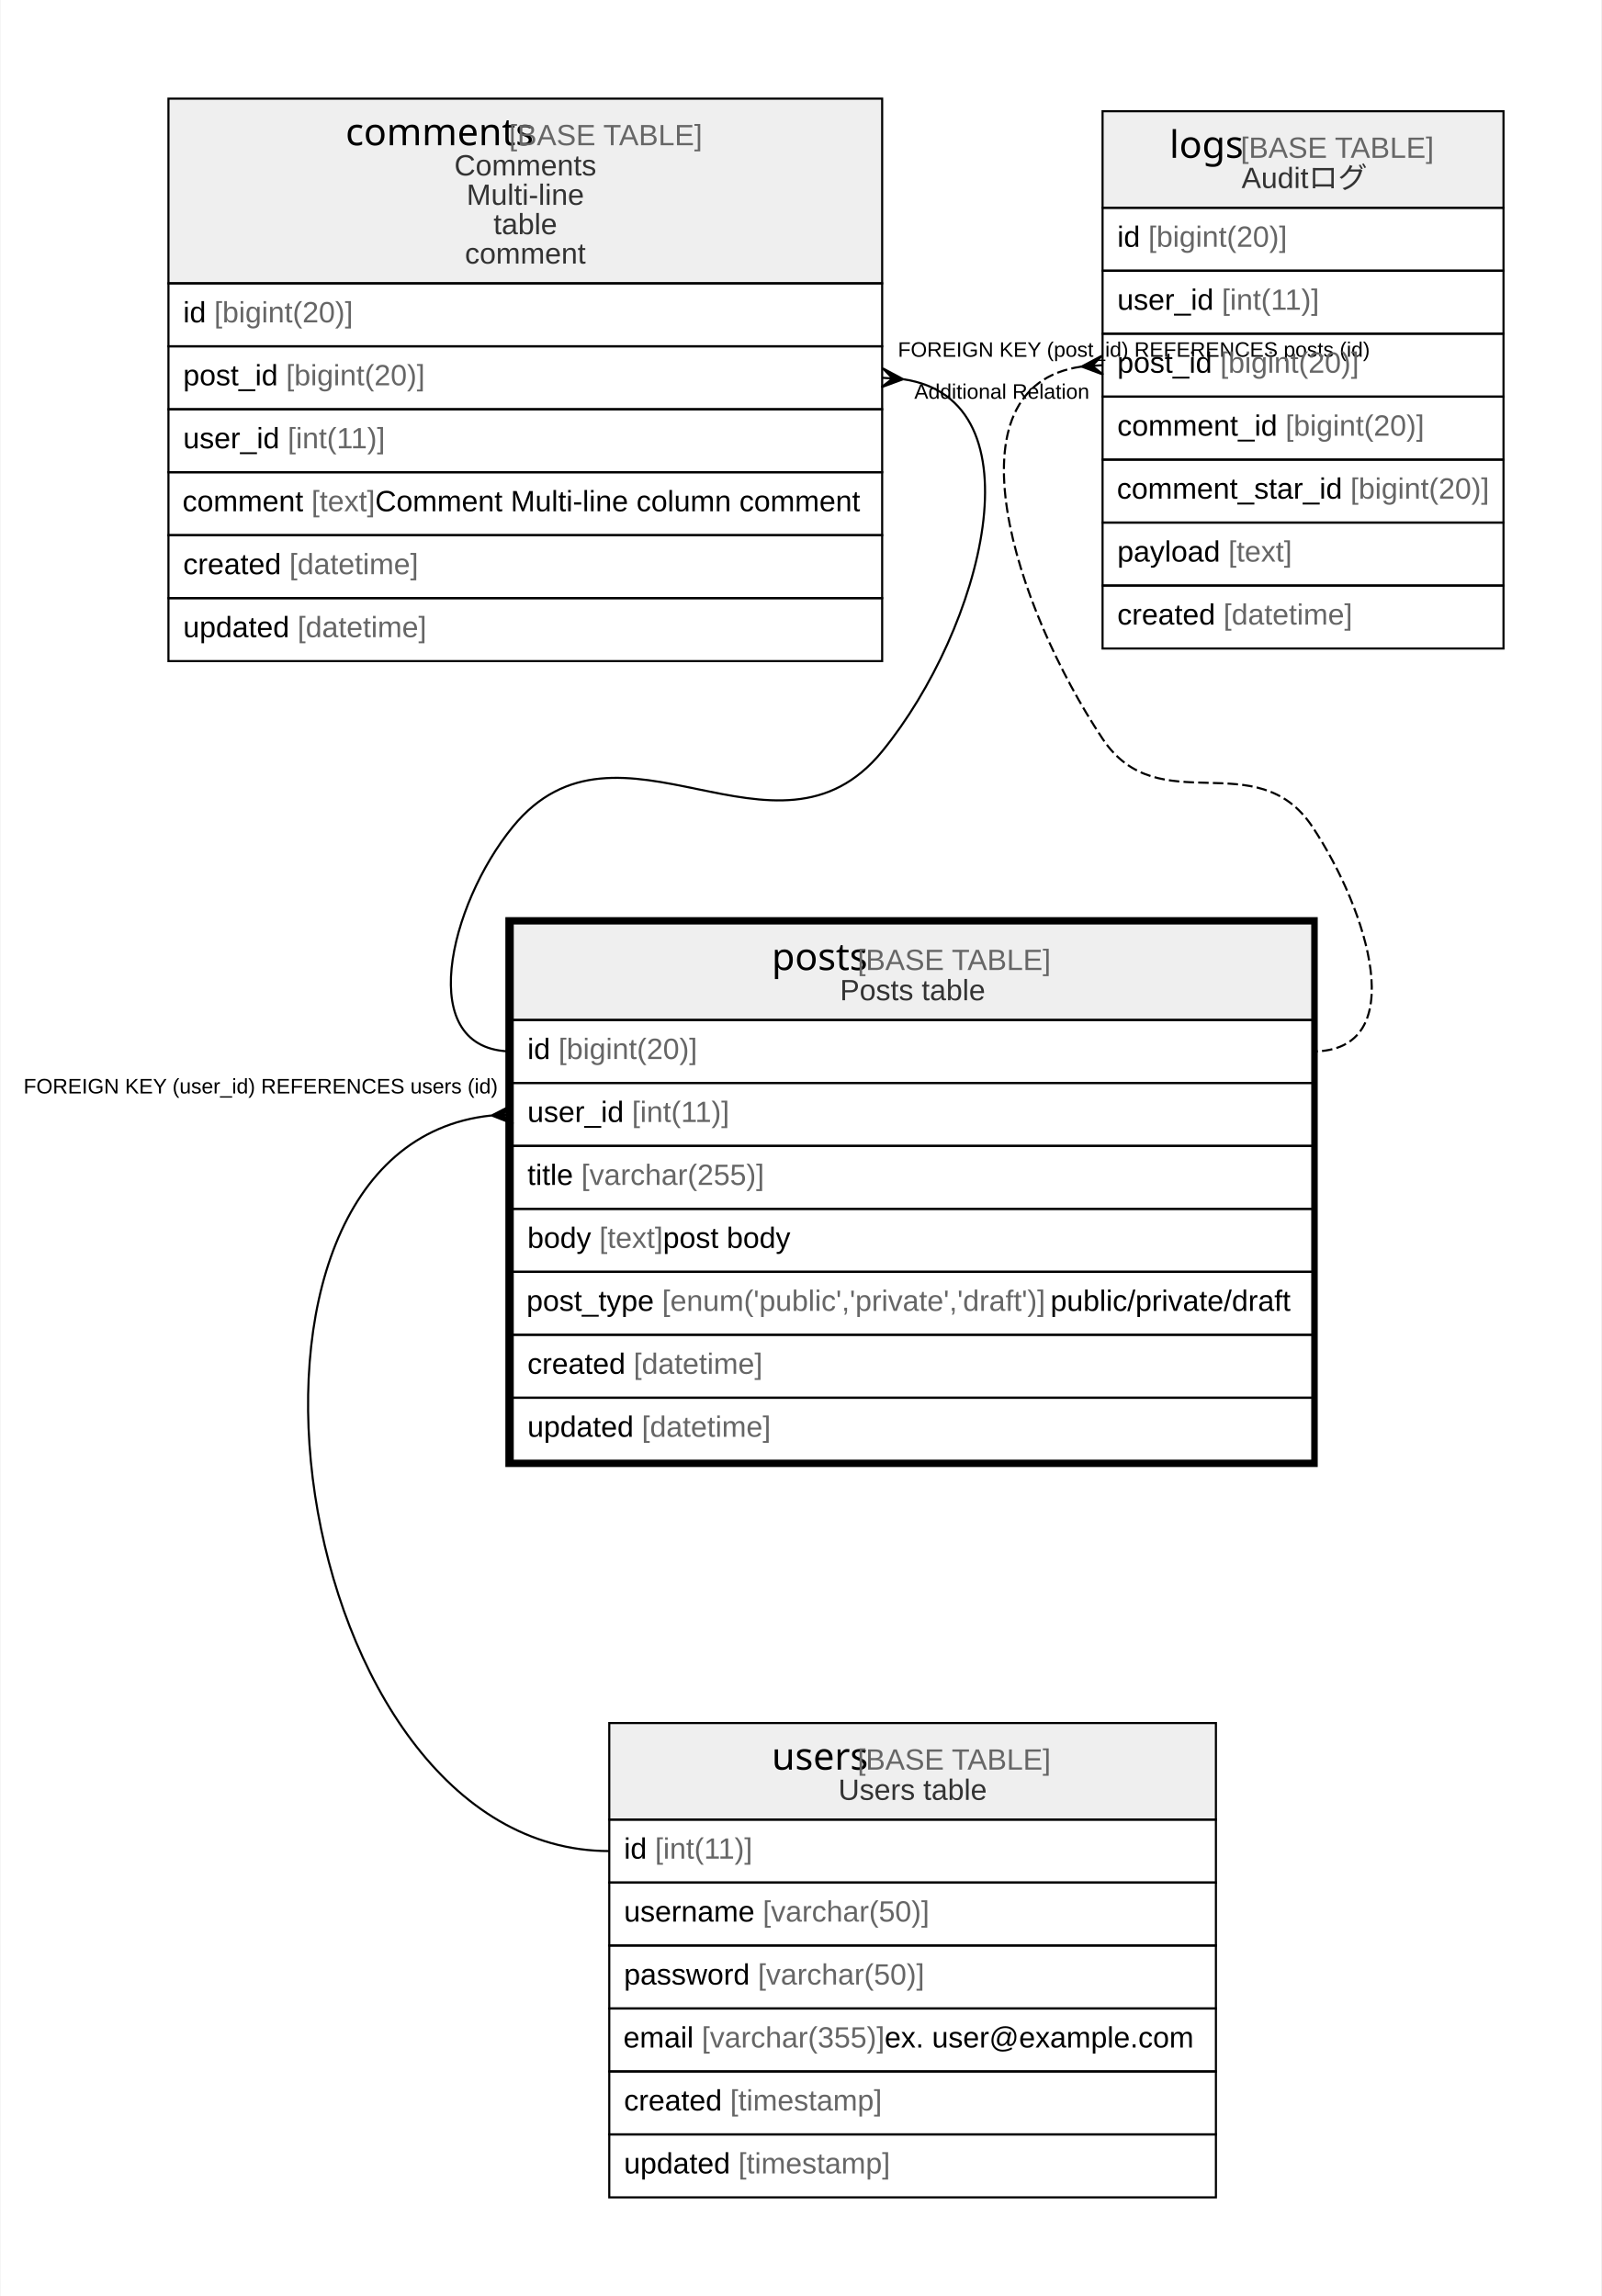
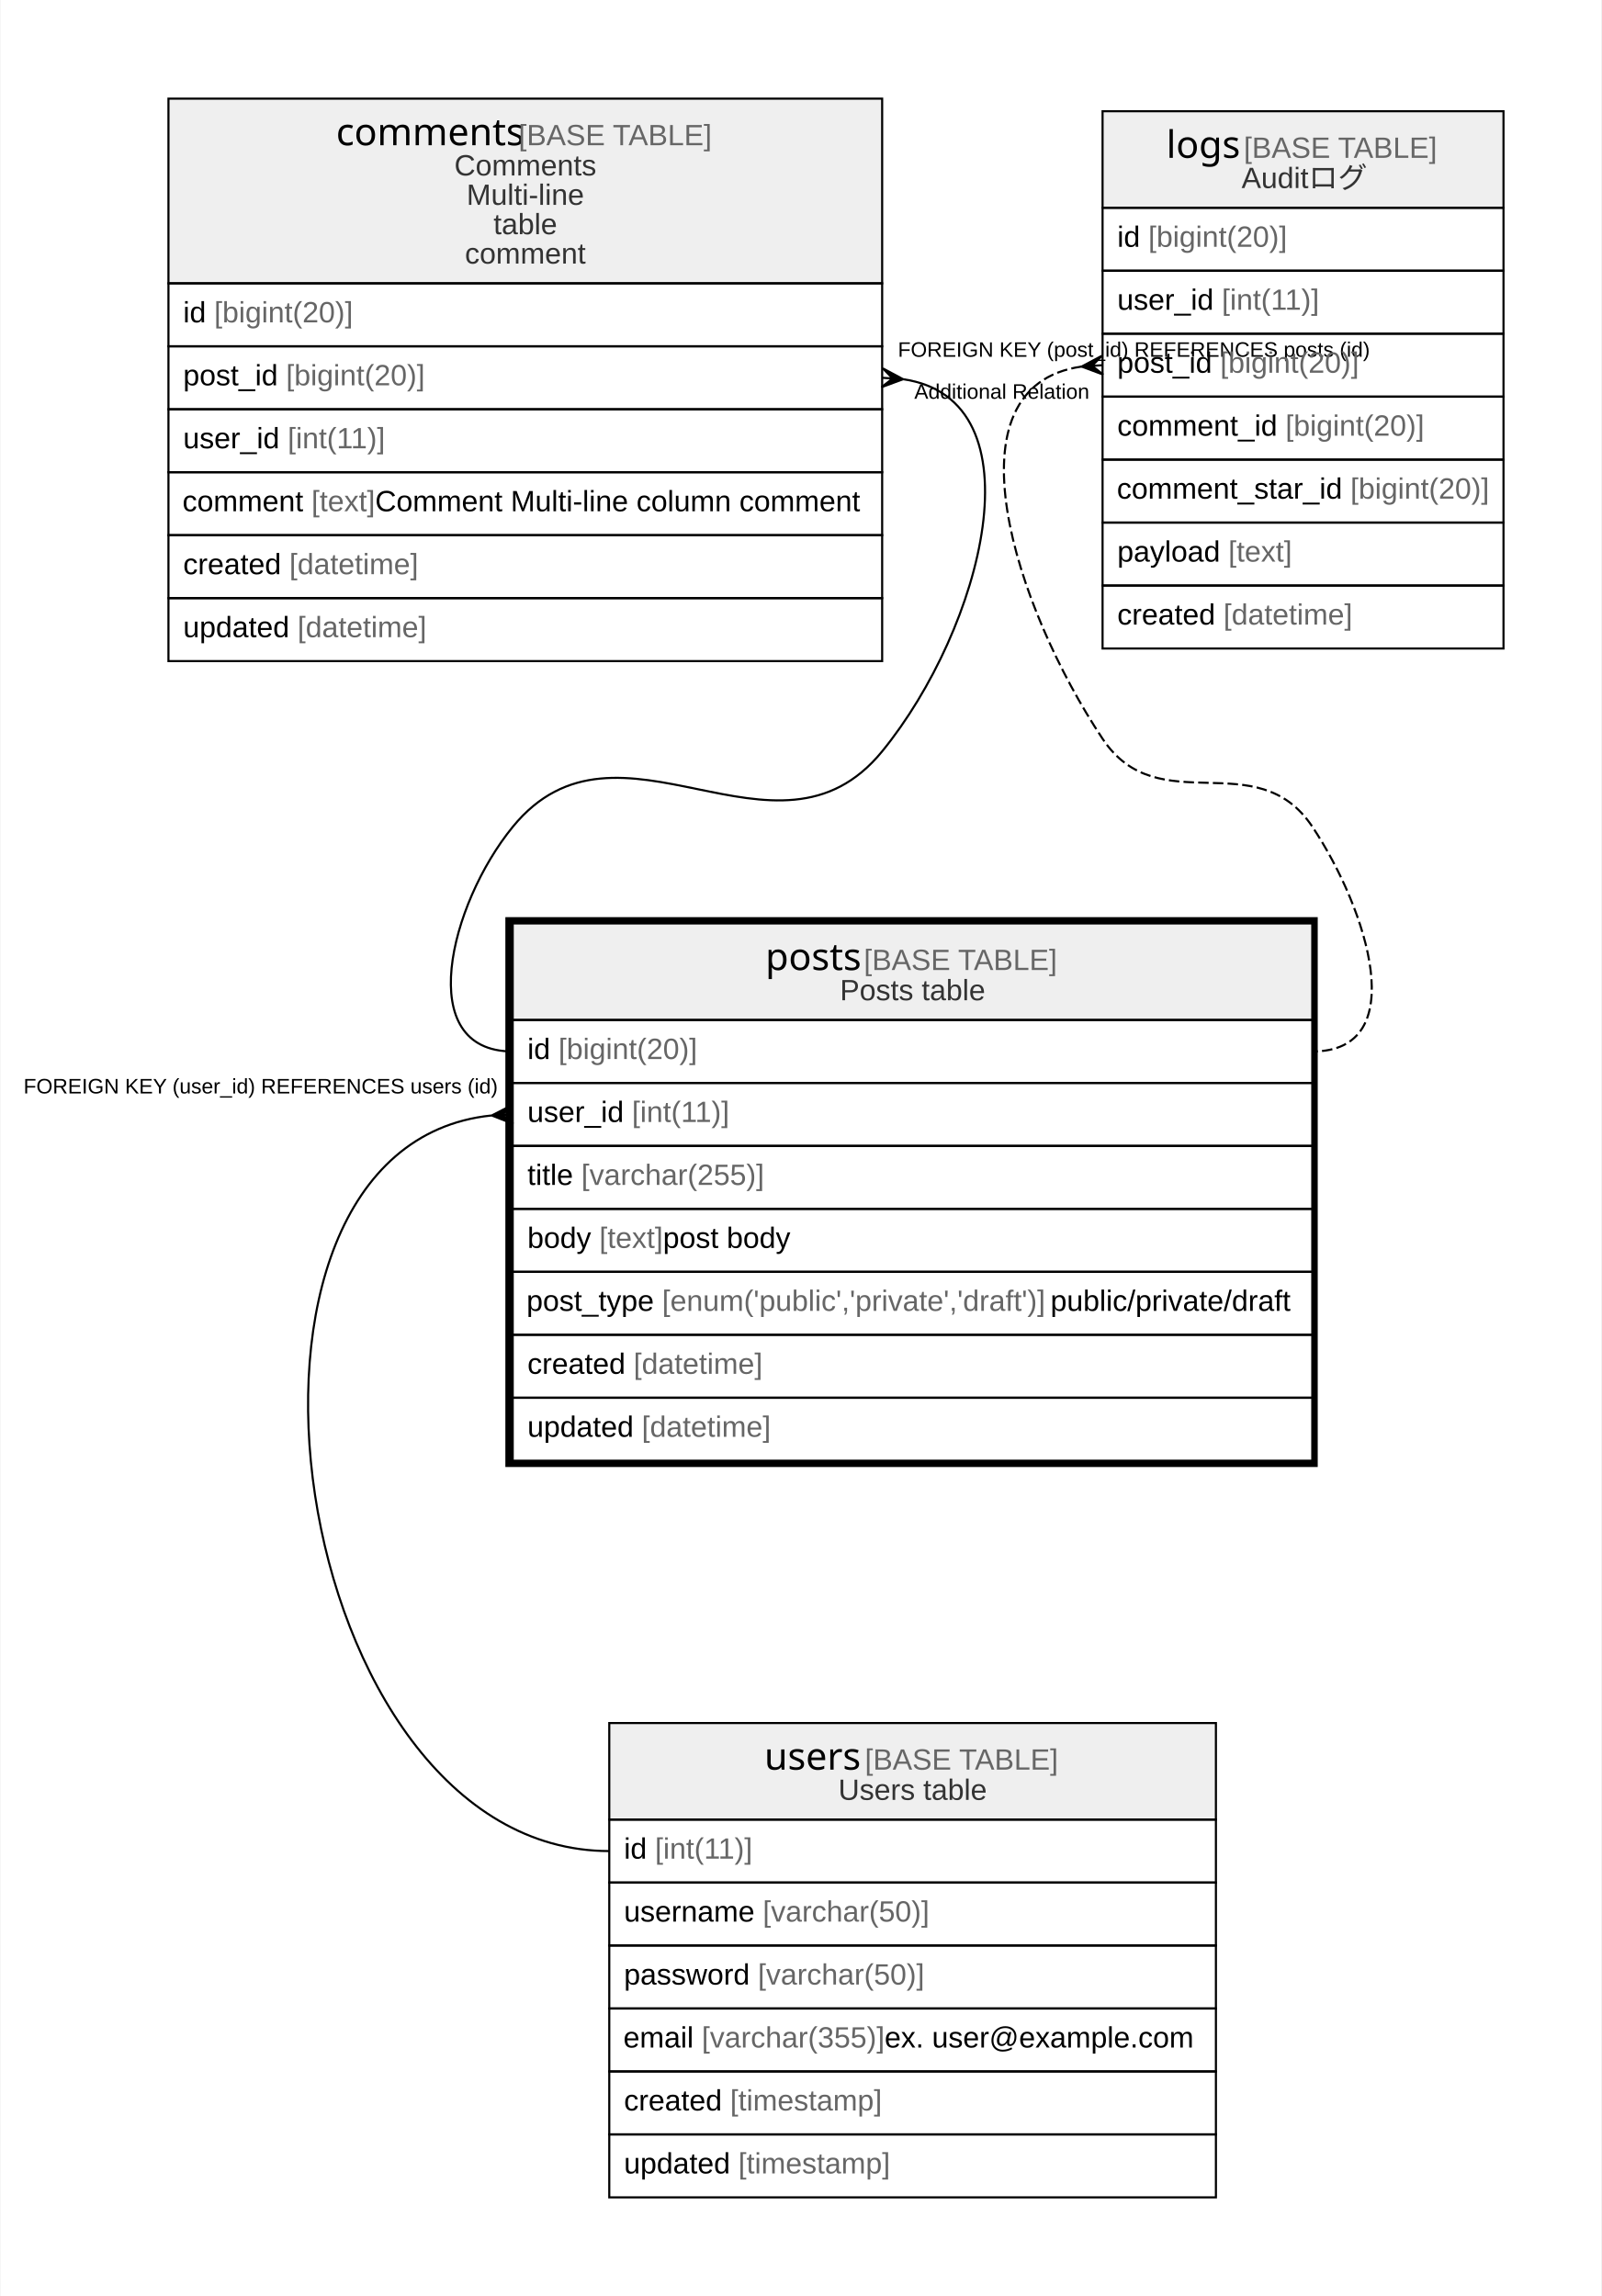
<svg xmlns="http://www.w3.org/2000/svg" width="763pt" height="1094pt" viewBox="0.00 0.00 762.50 1094.00">
  <g id="graph0" class="graph" transform="scale(1 1) rotate(0) translate(4 1090)">
    <polygon fill="#ffffff" stroke="transparent" points="-4,4 -4,-1090 758.5,-1090 758.5,4 -4,4" />
    <g id="node1" class="node">
      <polygon fill="#efefef" stroke="transparent" points="240,-604 240,-650 621,-650 621,-604 240,-604" />
      <polygon fill="none" stroke="#000000" points="240,-604 240,-650 621,-650 621,-604 240,-604" />
-       <text text-anchor="start" x="363.372" y="-627.8" font-family="Bold" font-size="18.00" fill="#000000">posts</text>
-       <text text-anchor="start" x="400.374" y="-627.8" font-family="Arial" font-size="14.00" fill="#000000"> </text>
-       <text text-anchor="start" x="404.265" y="-627.8" font-family="Arial" font-size="14.00" fill="#666666">[BASE TABLE]</text>
+       <text text-anchor="start" x="360.366" y="-627.8" font-family="Arial Bold" font-size="18.00" fill="#000000">posts</text>
+       <text text-anchor="start" x="403.38" y="-627.8" font-family="Arial" font-size="14.00" fill="#000000"> </text>
+       <text text-anchor="start" x="407.271" y="-627.8" font-family="Arial" font-size="14.00" fill="#666666">[BASE TABLE]</text>
      <text text-anchor="start" x="395.877" y="-613.4" font-family="Arial" font-size="14.00" fill="#333333">Posts table</text>
      <polygon fill="none" stroke="#000000" points="240,-574 240,-604 621,-604 621,-574 240,-574" />
      <text text-anchor="start" x="247" y="-585.4" font-family="Arial" font-size="14.00" fill="#000000">id </text>
      <text text-anchor="start" x="261.78" y="-585.4" font-family="Arial" font-size="14.00" fill="#666666">[bigint(20)]</text>
      <polygon fill="none" stroke="#000000" points="240,-544 240,-574 621,-574 621,-544 240,-544" />
      <text text-anchor="start" x="247" y="-555.4" font-family="Arial" font-size="14.00" fill="#000000">user_id </text>
      <text text-anchor="start" x="296.788" y="-555.4" font-family="Arial" font-size="14.00" fill="#666666">[int(11)]</text>
      <polygon fill="none" stroke="#000000" points="240,-514 240,-544 621,-544 621,-514 240,-514" />
      <text text-anchor="start" x="247" y="-525.4" font-family="Arial" font-size="14.00" fill="#000000">title </text>
      <text text-anchor="start" x="272.668" y="-525.4" font-family="Arial" font-size="14.00" fill="#666666">[varchar(255)]</text>
      <polygon fill="none" stroke="#000000" points="240,-484 240,-514 621,-514 621,-484 240,-484" />
      <text text-anchor="start" x="247" y="-495.4" font-family="Arial" font-size="14.00" fill="#000000">body </text>
      <text text-anchor="start" x="281.238" y="-495.4" font-family="Arial" font-size="14.00" fill="#666666">[text]</text>
      <text text-anchor="start" x="311.583" y="-495.4" font-family="Arial" font-size="14.00" fill="#000000"> post body</text>
      <polygon fill="none" stroke="#000000" points="240,-454 240,-484 621,-484 621,-454 240,-454" />
      <text text-anchor="start" x="246.574" y="-465.4" font-family="Arial" font-size="14.00" fill="#000000">post_type </text>
      <text text-anchor="start" x="311.159" y="-465.4" font-family="Arial" font-size="14.00" fill="#666666">[enum('public','private','draft')]</text>
      <text text-anchor="start" x="496.18" y="-465.4" font-family="Arial" font-size="14.00" fill="#000000"> public/private/draft</text>
      <polygon fill="none" stroke="#000000" points="240,-424 240,-454 621,-454 621,-424 240,-424" />
      <text text-anchor="start" x="247" y="-435.4" font-family="Arial" font-size="14.00" fill="#000000">created </text>
      <text text-anchor="start" x="297.572" y="-435.4" font-family="Arial" font-size="14.00" fill="#666666">[datetime]</text>
      <polygon fill="none" stroke="#000000" points="240,-394 240,-424 621,-424 621,-394 240,-394" />
      <text text-anchor="start" x="247" y="-405.4" font-family="Arial" font-size="14.00" fill="#000000">updated </text>
      <text text-anchor="start" x="301.477" y="-405.4" font-family="Arial" font-size="14.00" fill="#666666">[datetime]</text>
      <polygon fill="none" stroke="#000000" stroke-width="3" points="238,-392.5 238,-651.5 622,-651.5 622,-392.5 238,-392.5" />
    </g>
    <g id="node4" class="node">
      <polygon fill="#efefef" stroke="transparent" points="286,-223 286,-269 575,-269 575,-223 286,-223" />
      <polygon fill="none" stroke="#000000" points="286,-223 286,-269 575,-269 575,-223 286,-223" />
-       <text text-anchor="start" x="363.382" y="-246.8" font-family="Bold" font-size="18.00" fill="#000000">users</text>
-       <text text-anchor="start" x="400.365" y="-246.8" font-family="Arial" font-size="14.00" fill="#000000"> </text>
-       <text text-anchor="start" x="404.255" y="-246.8" font-family="Arial" font-size="14.00" fill="#666666">[BASE TABLE]</text>
+       <text text-anchor="start" x="359.871" y="-246.8" font-family="Arial Bold" font-size="18.00" fill="#000000">users</text>
+       <text text-anchor="start" x="403.875" y="-246.8" font-family="Arial" font-size="14.00" fill="#000000"> </text>
+       <text text-anchor="start" x="407.766" y="-246.8" font-family="Arial" font-size="14.00" fill="#666666">[BASE TABLE]</text>
      <text text-anchor="start" x="395.107" y="-232.4" font-family="Arial" font-size="14.00" fill="#333333">Users table</text>
      <polygon fill="none" stroke="#000000" points="286,-193 286,-223 575,-223 575,-193 286,-193" />
      <text text-anchor="start" x="293" y="-204.4" font-family="Arial" font-size="14.00" fill="#000000">id </text>
      <text text-anchor="start" x="307.78" y="-204.4" font-family="Arial" font-size="14.00" fill="#666666">[int(11)]</text>
      <polygon fill="none" stroke="#000000" points="286,-163 286,-193 575,-193 575,-163 286,-163" />
      <text text-anchor="start" x="293" y="-174.4" font-family="Arial" font-size="14.00" fill="#000000">username </text>
      <text text-anchor="start" x="359.125" y="-174.4" font-family="Arial" font-size="14.00" fill="#666666">[varchar(50)]</text>
      <polygon fill="none" stroke="#000000" points="286,-133 286,-163 575,-163 575,-133 286,-133" />
      <text text-anchor="start" x="293" y="-144.4" font-family="Arial" font-size="14.00" fill="#000000">password </text>
      <text text-anchor="start" x="356.788" y="-144.4" font-family="Arial" font-size="14.00" fill="#666666">[varchar(50)]</text>
      <polygon fill="none" stroke="#000000" points="286,-103 286,-133 575,-133 575,-103 286,-103" />
      <text text-anchor="start" x="292.716" y="-114.4" font-family="Arial" font-size="14.00" fill="#000000">email </text>
      <text text-anchor="start" x="330.045" y="-114.4" font-family="Arial" font-size="14.00" fill="#666666">[varchar(355)]</text>
      <text text-anchor="start" x="417.164" y="-114.4" font-family="Arial" font-size="14.00" fill="#000000"> ex. user@example.com</text>
      <polygon fill="none" stroke="#000000" points="286,-73 286,-103 575,-103 575,-73 286,-73" />
      <text text-anchor="start" x="293" y="-84.4" font-family="Arial" font-size="14.00" fill="#000000">created </text>
      <text text-anchor="start" x="343.572" y="-84.4" font-family="Arial" font-size="14.00" fill="#666666">[timestamp]</text>
      <polygon fill="none" stroke="#000000" points="286,-43 286,-73 575,-73 575,-43 286,-43" />
      <text text-anchor="start" x="293" y="-54.4" font-family="Arial" font-size="14.00" fill="#000000">updated </text>
      <text text-anchor="start" x="347.477" y="-54.4" font-family="Arial" font-size="14.00" fill="#666666">[timestamp]</text>
    </g>
    <g id="edge3" class="edge">
      <path fill="none" stroke="#000000" d="M229.705,-558.477C84.789,-543.409 132.2,-208 286,-208" />
      <polygon fill="#000000" stroke="#000000" points="230.013,-558.492 239.772,-563.494 235.006,-558.746 240,-559 240,-559 240,-559 235.006,-558.746 240.228,-554.506 230.013,-558.492 230.013,-558.492" />
      <text text-anchor="start" x="6.945" y="-569" font-family="Arial" font-size="10.00" fill="#000000">FOREIGN KEY (user_id) REFERENCES users (id)</text>
    </g>
    <g id="node2" class="node">
      <polygon fill="#efefef" stroke="transparent" points="76,-955 76,-1043 416,-1043 416,-955 76,-955" />
      <polygon fill="none" stroke="#000000" points="76,-955 76,-1043 416,-1043 416,-955 76,-955" />
-       <text text-anchor="start" x="160.38" y="-1020.8" font-family="Bold" font-size="18.00" fill="#000000">comments</text>
-       <text text-anchor="start" x="234.367" y="-1020.8" font-family="Arial" font-size="14.00" fill="#000000"> </text>
-       <text text-anchor="start" x="238.257" y="-1020.8" font-family="Arial" font-size="14.00" fill="#666666">[BASE TABLE]</text>
+       <text text-anchor="start" x="155.87" y="-1020.8" font-family="Arial Bold" font-size="18.00" fill="#000000">comments</text>
+       <text text-anchor="start" x="238.876" y="-1020.8" font-family="Arial" font-size="14.00" fill="#000000"> </text>
+       <text text-anchor="start" x="242.766" y="-1020.8" font-family="Arial" font-size="14.00" fill="#666666">[BASE TABLE]</text>
      <text text-anchor="start" x="212.167" y="-1006.4" font-family="Arial" font-size="14.00" fill="#333333">Comments</text>
      <text text-anchor="start" x="218.007" y="-992.4" font-family="Arial" font-size="14.00" fill="#333333">Multi-line</text>
      <text text-anchor="start" x="230.827" y="-978.4" font-family="Arial" font-size="14.00" fill="#333333">table</text>
      <text text-anchor="start" x="217.22" y="-964.4" font-family="Arial" font-size="14.00" fill="#333333">comment</text>
      <polygon fill="none" stroke="#000000" points="76,-925 76,-955 416,-955 416,-925 76,-925" />
      <text text-anchor="start" x="83" y="-936.4" font-family="Arial" font-size="14.00" fill="#000000">id </text>
      <text text-anchor="start" x="97.78" y="-936.4" font-family="Arial" font-size="14.00" fill="#666666">[bigint(20)]</text>
      <polygon fill="none" stroke="#000000" points="76,-895 76,-925 416,-925 416,-895 76,-895" />
      <text text-anchor="start" x="83" y="-906.4" font-family="Arial" font-size="14.00" fill="#000000">post_id </text>
      <text text-anchor="start" x="132.018" y="-906.4" font-family="Arial" font-size="14.00" fill="#666666">[bigint(20)]</text>
      <polygon fill="none" stroke="#000000" points="76,-865 76,-895 416,-895 416,-865 76,-865" />
      <text text-anchor="start" x="83" y="-876.4" font-family="Arial" font-size="14.00" fill="#000000">user_id </text>
      <text text-anchor="start" x="132.788" y="-876.4" font-family="Arial" font-size="14.00" fill="#666666">[int(11)]</text>
      <polygon fill="none" stroke="#000000" points="76,-835 76,-865 416,-865 416,-835 76,-835" />
      <text text-anchor="start" x="82.658" y="-846.4" font-family="Arial" font-size="14.00" fill="#000000">comment </text>
      <text text-anchor="start" x="144.108" y="-846.4" font-family="Arial" font-size="14.00" fill="#666666">[text]</text>
      <text text-anchor="start" x="174.453" y="-846.4" font-family="Arial" font-size="14.00" fill="#000000"> Comment Multi-line column comment</text>
      <polygon fill="none" stroke="#000000" points="76,-805 76,-835 416,-835 416,-805 76,-805" />
      <text text-anchor="start" x="83" y="-816.4" font-family="Arial" font-size="14.00" fill="#000000">created </text>
      <text text-anchor="start" x="133.572" y="-816.4" font-family="Arial" font-size="14.00" fill="#666666">[datetime]</text>
      <polygon fill="none" stroke="#000000" points="76,-775 76,-805 416,-805 416,-775 76,-775" />
      <text text-anchor="start" x="83" y="-786.4" font-family="Arial" font-size="14.00" fill="#000000">updated </text>
      <text text-anchor="start" x="137.477" y="-786.4" font-family="Arial" font-size="14.00" fill="#666666">[datetime]</text>
    </g>
    <g id="edge1" class="edge">
      <path fill="none" stroke="#000000" d="M426.014,-909.309C492.455,-899.626 463.775,-790.536 416,-732 365.516,-670.145 290.484,-757.855 240,-696 209.931,-659.158 192.444,-589 240,-589" />
      <polygon fill="#000000" stroke="#000000" points="425.976,-909.312 415.69,-905.511 420.988,-909.656 416,-910 416,-910 416,-910 420.988,-909.656 416.31,-914.489 425.976,-909.312 425.976,-909.312" />
      <text text-anchor="start" x="423.495" y="-920" font-family="Arial" font-size="10.00" fill="#000000">FOREIGN KEY (post_id) REFERENCES posts (id)</text>
    </g>
    <g id="node3" class="node">
      <polygon fill="#efefef" stroke="transparent" points="521,-991 521,-1037 712,-1037 712,-991 521,-991" />
      <polygon fill="none" stroke="#000000" points="521,-991 521,-1037 712,-1037 712,-991 521,-991" />
-       <text text-anchor="start" x="552.872" y="-1014.8" font-family="Bold" font-size="18.00" fill="#000000">logs</text>
-       <text text-anchor="start" x="582.874" y="-1014.8" font-family="Arial" font-size="14.00" fill="#000000"> </text>
-       <text text-anchor="start" x="586.765" y="-1014.8" font-family="Arial" font-size="14.00" fill="#666666">[BASE TABLE]</text>
+       <text text-anchor="start" x="551.37" y="-1014.8" font-family="Arial Bold" font-size="18.00" fill="#000000">logs</text>
+       <text text-anchor="start" x="584.376" y="-1014.8" font-family="Arial" font-size="14.00" fill="#000000"> </text>
+       <text text-anchor="start" x="588.267" y="-1014.8" font-family="Arial" font-size="14.00" fill="#666666">[BASE TABLE]</text>
      <text text-anchor="start" x="587.206" y="-1000.4" font-family="Arial" font-size="14.00" fill="#333333">Auditログ</text>
      <polygon fill="none" stroke="#000000" points="521,-961 521,-991 712,-991 712,-961 521,-961" />
      <text text-anchor="start" x="528" y="-972.4" font-family="Arial" font-size="14.00" fill="#000000">id </text>
      <text text-anchor="start" x="542.78" y="-972.4" font-family="Arial" font-size="14.00" fill="#666666">[bigint(20)]</text>
      <polygon fill="none" stroke="#000000" points="521,-931 521,-961 712,-961 712,-931 521,-931" />
      <text text-anchor="start" x="528" y="-942.4" font-family="Arial" font-size="14.00" fill="#000000">user_id </text>
      <text text-anchor="start" x="577.788" y="-942.4" font-family="Arial" font-size="14.00" fill="#666666">[int(11)]</text>
      <polygon fill="none" stroke="#000000" points="521,-901 521,-931 712,-931 712,-901 521,-901" />
      <text text-anchor="start" x="528" y="-912.4" font-family="Arial" font-size="14.00" fill="#000000">post_id </text>
      <text text-anchor="start" x="577.018" y="-912.4" font-family="Arial" font-size="14.00" fill="#666666">[bigint(20)]</text>
      <polygon fill="none" stroke="#000000" points="521,-871 521,-901 712,-901 712,-871 521,-871" />
      <text text-anchor="start" x="528" y="-882.4" font-family="Arial" font-size="14.00" fill="#000000">comment_id </text>
      <text text-anchor="start" x="608.122" y="-882.4" font-family="Arial" font-size="14.00" fill="#666666">[bigint(20)]</text>
      <polygon fill="none" stroke="#000000" points="521,-841 521,-871 712,-871 712,-841 521,-841" />
      <text text-anchor="start" x="527.821" y="-852.4" font-family="Arial" font-size="14.00" fill="#000000">comment_star_id </text>
      <text text-anchor="start" x="639.06" y="-852.4" font-family="Arial" font-size="14.00" fill="#666666">[bigint(20)]</text>
      <polygon fill="none" stroke="#000000" points="521,-811 521,-841 712,-841 712,-811 521,-811" />
      <text text-anchor="start" x="528" y="-822.4" font-family="Arial" font-size="14.00" fill="#000000">payload </text>
      <text text-anchor="start" x="580.91" y="-822.4" font-family="Arial" font-size="14.00" fill="#666666">[text]</text>
      <polygon fill="none" stroke="#000000" points="521,-781 521,-811 712,-811 712,-781 521,-781" />
      <text text-anchor="start" x="528" y="-792.4" font-family="Arial" font-size="14.00" fill="#000000">created </text>
      <text text-anchor="start" x="578.572" y="-792.4" font-family="Arial" font-size="14.00" fill="#666666">[datetime]</text>
    </g>
    <g id="edge2" class="edge">
      <path fill="none" stroke="#000000" stroke-dasharray="5,2" d="M511.022,-915.336C445.079,-906.021 479.178,-800.927 521,-738 547.683,-697.853 594.317,-736.147 621,-696 647.323,-656.394 668.556,-589 621,-589" />
      <polygon fill="#000000" stroke="#000000" points="511.022,-915.336 520.701,-920.49 516.011,-915.668 521,-916 521,-916 521,-916 516.011,-915.668 521.299,-911.51 511.022,-915.336 511.022,-915.336" />
      <text text-anchor="start" x="431.325" y="-900" font-family="Arial" font-size="10.00" fill="#000000">Additional Relation</text>
    </g>
  </g>
</svg>
